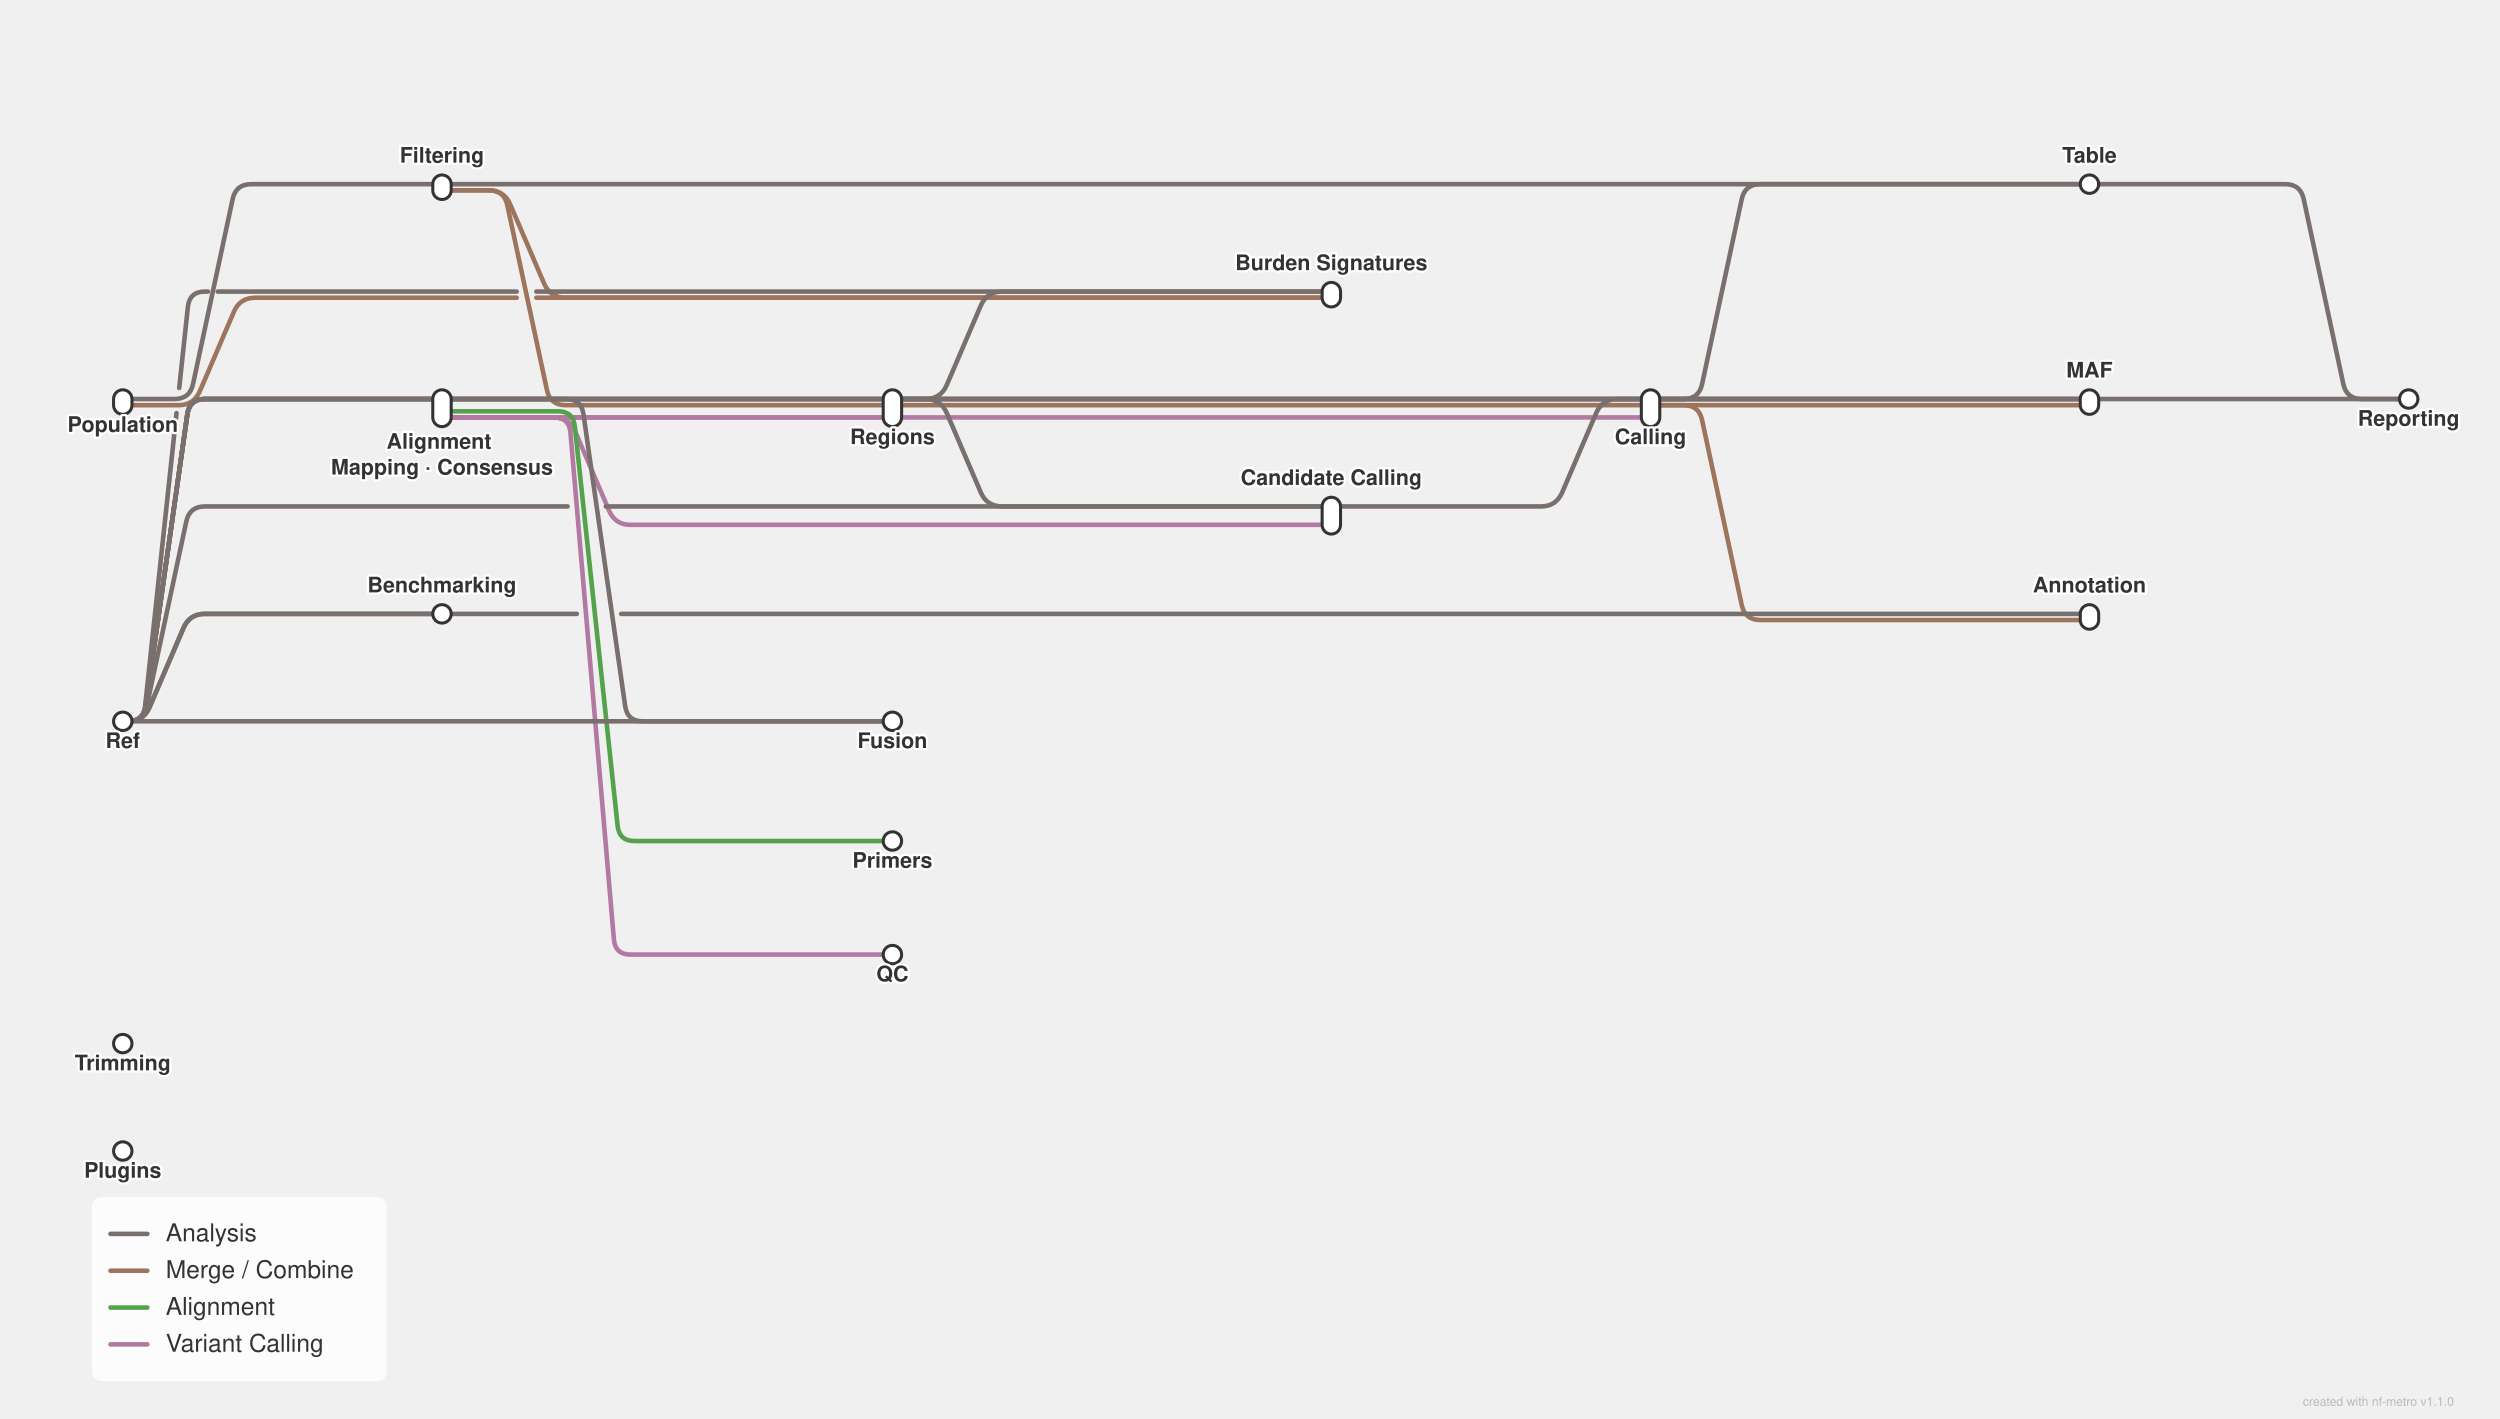
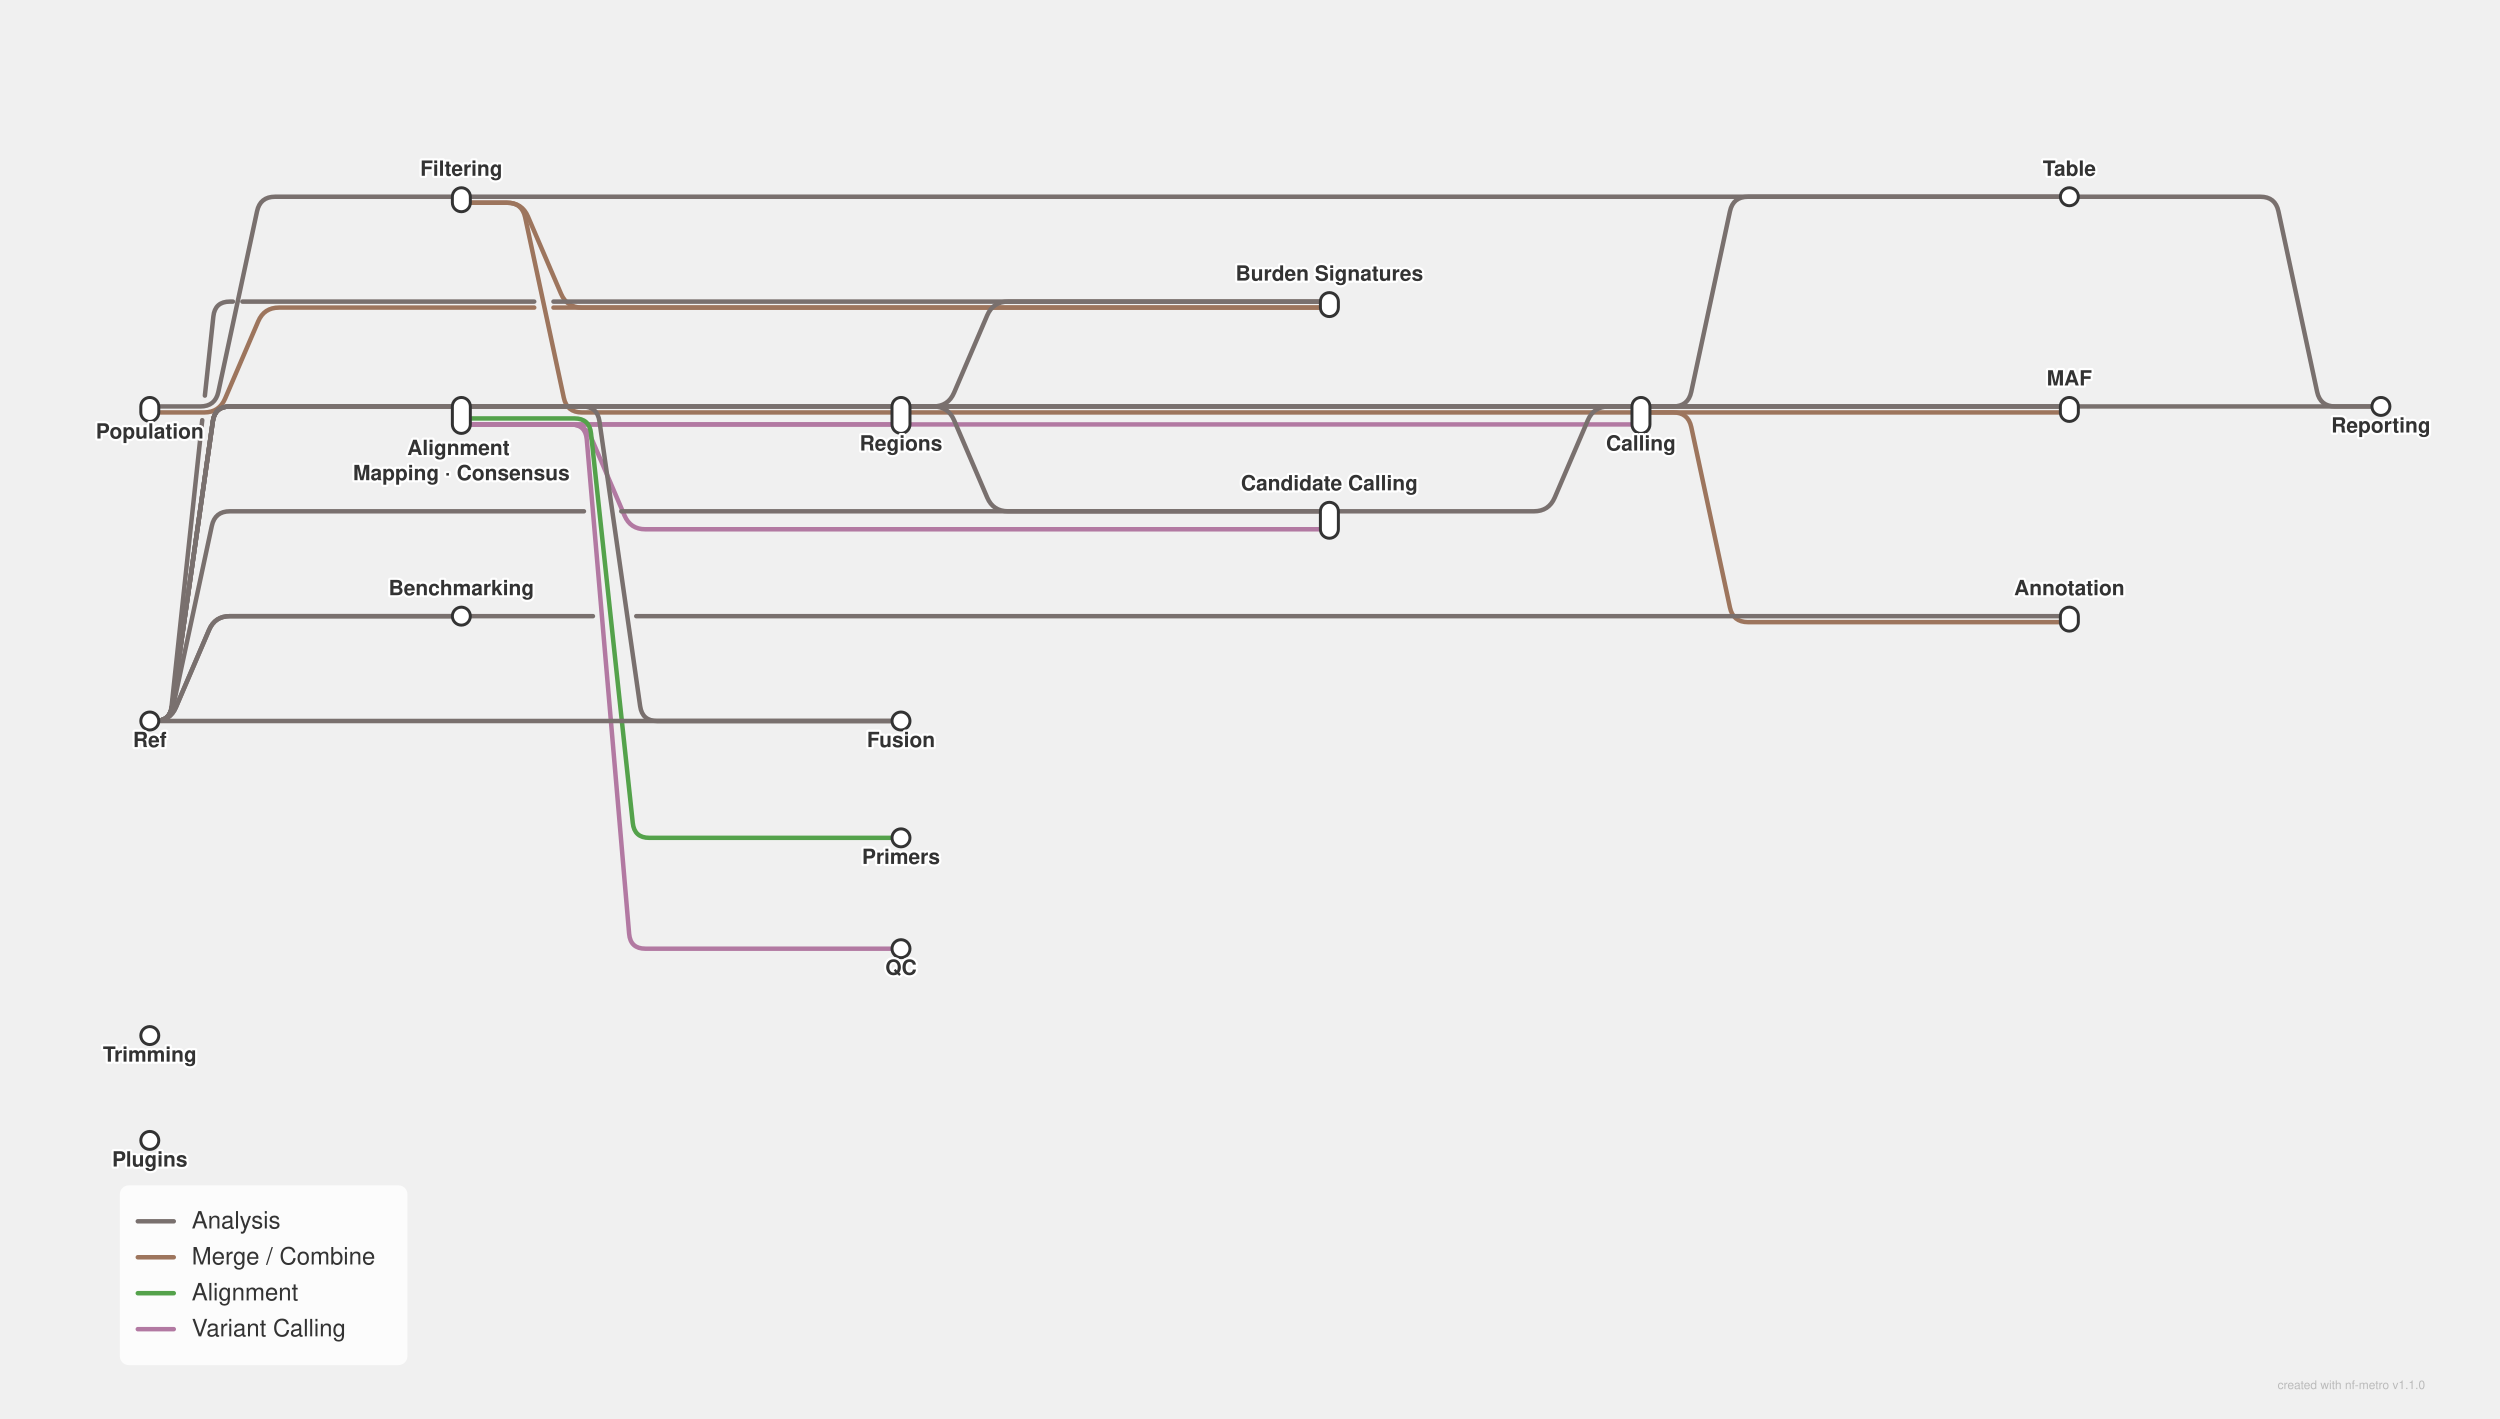
- <svg xmlns="http://www.w3.org/2000/svg" width="1629" height="924" viewBox="0 0 1629 924">
+ <svg xmlns="http://www.w3.org/2000/svg" width="1629" height="924" viewBox="-20 0 1669 924">
  <defs>
</defs>
  <style>.nf-metro-title { fill: var(--nfm-map-title-color, #111111); }
.nf-metro-station-label { fill: var(--nfm-map-label-color, #333333); }
.nf-metro-section-box { fill: var(--nfm-map-section-fill, #ededed); stroke: var(--nfm-map-section-stroke, #e6e6e6); }
.nf-metro-section-label { fill: var(--nfm-map-section-label-color, #666666); }
.nf-metro-group-label { fill: var(--nfm-map-section-label-color, #666666); }
.nf-metro-group-underline { stroke: var(--nfm-map-section-label-color, #666666); }
.nf-metro-legend-bg { fill: var(--nfm-map-legend-bg, rgba(255, 255, 255, 0.8)); }
.nf-metro-legend-text { fill: var(--nfm-map-legend-text-color, #333333); }
.nf-metro-marker-stroke { stroke: var(--nfm-map-marker-stroke, #333333); }
.nf-metro-label-halo { fill: var(--nfm-map-bg, #ffffff); stroke: var(--nfm-map-bg, #ffffff); }</style>
  <style>@media (prefers-color-scheme: dark) {
    .nf-metro-section-label { fill: #d0d0d0; }
    .nf-metro-section-num-circle { fill: #777777; }
    .nf-metro-title { fill: #ffffff; }
}
</style>
  <path d="M288.0,272.0 L1075.5,272.0" stroke="#B279A2" stroke-width="3.0" stroke-linecap="round" class="metro-line-variant" data-line-id="variant" />
  <path d="M288.0,272.0 L360.862,272.0 Q370.862,272.0,374.802,281.191 L396.923,332.809 Q400.862,342.0,410.862,342.0 L867.5,342.0" stroke="#B279A2" stroke-width="3.0" fill="none" stroke-linecap="round" stroke-linejoin="round" class="metro-line-variant" data-line-id="variant" />
  <path d="M288.0,272.0 L360.862,272.0 Q370.862,272.0,371.716,281.963 L400.008,612.037 Q400.862,622.0,410.862,622.0 L581.5,622.0" stroke="#B279A2" stroke-width="3.0" fill="none" stroke-linecap="round" stroke-linejoin="round" class="metro-line-variant" data-line-id="variant" />
  <path d="M288.0,272.0 L581.5,272.0" stroke="#B279A2" stroke-width="3.0" stroke-linecap="round" class="metro-line-variant" data-line-id="variant" />
  <path d="M288.0,268.0 L363.5,268.0 Q373.5,268.0,374.565,277.943 L402.435,538.057 Q403.5,548.0,413.5,548.0 L581.5,548.0" stroke="#54A24B" stroke-width="3.0" fill="none" stroke-linecap="round" stroke-linejoin="round" class="metro-line-align" data-line-id="align" />
  <path d="M1075.5,264.0 L1097.0,264.0 Q1107.0,264.0,1109.095,273.778 L1134.905,394.222 Q1137.0,404.0,1147.0,404.0 L1361.5,404.0" stroke="#9D755D" stroke-width="3.0" fill="none" stroke-linecap="round" stroke-linejoin="round" class="metro-line-merge" data-line-id="merge" />
  <path d="M288.0,124.0 L318.5,124.0 Q328.5,124.0,332.439,133.191 L354.561,184.809 Q358.5,194.0,368.5,194.0 L867.5,194.0" stroke="#9D755D" stroke-width="3.0" fill="none" stroke-linecap="round" stroke-linejoin="round" class="metro-line-merge" data-line-id="merge" />
  <path d="M288.0,124.0 L318.5,124.0 Q328.5,124.0,330.595,133.778 L356.405,254.222 Q358.5,264.0,368.5,264.0 L1361.5,264.0" stroke="#9D755D" stroke-width="3.0" fill="none" stroke-linecap="round" stroke-linejoin="round" class="metro-line-merge" data-line-id="merge" />
  <path d="M80.0,264.0 L116.319,264.0 Q126.319,264.0,130.258,254.809 L152.38,203.191 Q156.319,194.0,166.319,194.0 L336.643,194.0 M349.5,194.0 L867.5,194.0" stroke="#9D755D" stroke-width="3.0" fill="none" stroke-linecap="round" stroke-linejoin="round" class="metro-line-merge" data-line-id="merge" />
  <path d="M1075.5,260.0 L1361.5,260.0" stroke="#79706E" stroke-width="3.0" stroke-linecap="round" class="metro-line-generic" data-line-id="generic" />
  <path d="M1075.5,260.0 L1097.0,260.0 Q1107.0,260.0,1109.095,250.222 L1134.905,129.778 Q1137.0,120.0,1147.0,120.0 L1361.5,120.0" stroke="#79706E" stroke-width="3.0" fill="none" stroke-linecap="round" stroke-linejoin="round" class="metro-line-generic" data-line-id="generic" />
  <path d="M867.5,330.0 L1004.0,330.0 Q1014.0,330.0,1017.939,320.809 L1040.061,269.191 Q1044.0,260.0,1054.0,260.0 L1075.5,260.0" stroke="#79706E" stroke-width="3.0" fill="none" stroke-linecap="round" stroke-linejoin="round" class="metro-line-generic" data-line-id="generic" />
  <path d="M288.0,120.0 L1361.5,120.0" stroke="#79706E" stroke-width="3.0" stroke-linecap="round" class="metro-line-generic" data-line-id="generic" />
  <path d="M288.0,260.0 L368.775,260.0 Q378.775,260.0,380.189,269.899 L407.361,460.101 Q408.775,470.0,418.775,470.0 L581.5,470.0" stroke="#79706E" stroke-width="3.0" fill="none" stroke-linecap="round" stroke-linejoin="round" class="metro-line-generic" data-line-id="generic" />
  <path d="M80.0,260.0 L113.681,260.0 Q123.681,260.0,125.776,250.222 L151.586,129.778 Q153.681,120.0,163.681,120.0 L288.0,120.0" stroke="#79706E" stroke-width="3.0" fill="none" stroke-linecap="round" stroke-linejoin="round" class="metro-line-generic" data-line-id="generic" />
  <path d="M80.0,470.0 L83.5,470.0 Q93.5,470.0,97.439,460.809 L119.561,409.191 Q123.5,400.0,133.5,400.0 L375.834,400.0 M404.775,400.0 L1361.5,400.0" stroke="#79706E" stroke-width="3.0" fill="none" stroke-linecap="round" stroke-linejoin="round" class="metro-line-generic" data-line-id="generic" />
  <path d="M80.0,470.0 L83.5,470.0 Q93.5,470.0,97.439,460.809 L119.561,409.191 Q123.5,400.0,133.5,400.0 L288.0,400.0" stroke="#79706E" stroke-width="3.0" fill="none" stroke-linecap="round" stroke-linejoin="round" class="metro-line-generic" data-line-id="generic" />
  <path d="M80.0,470.0 L83.5,470.0 Q93.5,470.0,94.565,460.057 L115.016,269.187 M116.776,252.76 L122.435,199.943 Q123.5,190.0,133.5,190.0 L135.5,190.0 M141.862,190.0 L336.643,190.0 M349.5,190.0 L867.5,190.0" stroke="#79706E" stroke-width="3.0" fill="none" stroke-linecap="round" stroke-linejoin="round" class="metro-line-generic" data-line-id="generic" />
  <path d="M80.0,470.0 L83.5,470.0 Q93.5,470.0,94.914,460.101 L122.086,269.899 Q123.5,260.0,133.5,260.0 L1075.5,260.0" stroke="#79706E" stroke-width="3.0" fill="none" stroke-linecap="round" stroke-linejoin="round" class="metro-line-generic" data-line-id="generic" />
  <path d="M80.0,470.0 L83.5,470.0 Q93.5,470.0,95.595,460.222 L121.405,339.778 Q123.5,330.0,133.5,330.0 L369.834,330.0 M394.775,330.0 L867.5,330.0" stroke="#79706E" stroke-width="3.0" fill="none" stroke-linecap="round" stroke-linejoin="round" class="metro-line-generic" data-line-id="generic" />
  <path d="M80.0,470.0 L581.5,470.0" stroke="#79706E" stroke-width="3.0" stroke-linecap="round" class="metro-line-generic" data-line-id="generic" />
  <path d="M80.0,470.0 L83.5,470.0 Q93.5,470.0,94.914,460.101 L122.086,269.899 Q123.5,260.0,133.5,260.0 L1361.5,260.0" stroke="#79706E" stroke-width="3.0" fill="none" stroke-linecap="round" stroke-linejoin="round" class="metro-line-generic" data-line-id="generic" />
  <path d="M80.0,470.0 L83.5,470.0 Q93.5,470.0,94.914,460.101 L122.086,269.899 Q123.5,260.0,133.5,260.0 L288.0,260.0" stroke="#79706E" stroke-width="3.0" fill="none" stroke-linecap="round" stroke-linejoin="round" class="metro-line-generic" data-line-id="generic" />
  <path d="M80.0,470.0 L83.5,470.0 Q93.5,470.0,94.914,460.101 L122.086,269.899 Q123.5,260.0,133.5,260.0 L581.5,260.0" stroke="#79706E" stroke-width="3.0" fill="none" stroke-linecap="round" stroke-linejoin="round" class="metro-line-generic" data-line-id="generic" />
  <path d="M581.5,260.0 L603.0,260.0 Q613.0,260.0,616.939,250.809 L639.061,199.191 Q643.0,190.0,653.0,190.0 L867.5,190.0" stroke="#79706E" stroke-width="3.0" fill="none" stroke-linecap="round" stroke-linejoin="round" class="metro-line-generic" data-line-id="generic" />
  <path d="M581.5,260.0 L603.0,260.0 Q613.0,260.0,616.939,269.191 L639.061,320.809 Q643.0,330.0,653.0,330.0 L867.5,330.0" stroke="#79706E" stroke-width="3.0" fill="none" stroke-linecap="round" stroke-linejoin="round" class="metro-line-generic" data-line-id="generic" />
  <path d="M581.5,260.0 L1569.5,260.0" stroke="#79706E" stroke-width="3.0" stroke-linecap="round" class="metro-line-generic" data-line-id="generic" />
  <path d="M1361.5,120.0 L1489.0,120.0 Q1499.0,120.0,1501.095,129.778 L1526.905,250.222 Q1529.0,260.0,1539.0,260.0 L1569.5,260.0" stroke="#79706E" stroke-width="3.0" fill="none" stroke-linecap="round" stroke-linejoin="round" class="metro-line-generic" data-line-id="generic" />
  <g class="nf-metro-station-group" data-node-id="g_ref_generic" data-node-cx="80.0" data-node-cy="470.0" data-node-r="6.0" data-node-groups="generic" data-node-w="12.0" data-node-h="12.0" data-node-rx="6.0">
    <rect x="74.0" y="464.0" width="12.0" height="12.0" rx="6.0" ry="6.0" fill="#ffffff" stroke="#333333" stroke-width="2.0" class="nf-metro-station" data-station-id="g_ref_generic" data-station-lines="generic" data-station-label="Ref" />
  </g>
  <g class="nf-metro-station-group" data-node-id="g_mapping_mapping_bwa_consensus_generic" data-node-cx="288.0" data-node-cy="266.0" data-node-r="6.0" data-node-groups="align,generic,variant" data-node-w="12.0" data-node-h="24.0" data-node-rx="6.0">
    <rect x="282.0" y="254.0" width="12.0" height="24.0" rx="6.0" ry="6.0" fill="#ffffff" stroke="#333333" stroke-width="2.0" class="nf-metro-station" data-station-id="g_mapping_mapping_bwa_consensus_generic" data-station-lines="align,generic,variant" data-station-label="Alignment Mapping · Consensus" />
  </g>
  <g class="nf-metro-station-group" data-node-id="g_qc_qc" data-node-cx="581.5" data-node-cy="622.0" data-node-r="6.0" data-node-groups="variant" data-node-w="12.0" data-node-h="12.0" data-node-rx="6.0">
    <rect x="575.5" y="616.0" width="12.0" height="12.0" rx="6.0" ry="6.0" fill="#ffffff" stroke="#333333" stroke-width="2.0" class="nf-metro-station" data-station-id="g_qc_qc" data-station-lines="variant" data-station-label="QC" />
  </g>
  <g class="nf-metro-station-group" data-node-id="g_regions_generic" data-node-cx="581.5" data-node-cy="266.0" data-node-r="6.0" data-node-groups="generic,variant" data-node-w="12.0" data-node-h="24.0" data-node-rx="6.0">
    <rect x="575.5" y="254.0" width="12.0" height="24.0" rx="6.0" ry="6.0" fill="#ffffff" stroke="#333333" stroke-width="2.0" class="nf-metro-station" data-station-id="g_regions_generic" data-station-lines="generic,variant" data-station-label="Regions" />
  </g>
  <g class="nf-metro-station-group" data-node-id="g_candidate_calling_variant" data-node-cx="867.5" data-node-cy="336.0" data-node-r="6.0" data-node-groups="generic,variant" data-node-w="12.0" data-node-h="24.0" data-node-rx="6.0">
    <rect x="861.5" y="324.0" width="12.0" height="24.0" rx="6.0" ry="6.0" fill="#ffffff" stroke="#333333" stroke-width="2.0" class="nf-metro-station" data-station-id="g_candidate_calling_variant" data-station-lines="generic,variant" data-station-label="Candidate Calling" />
  </g>
  <g class="nf-metro-station-group" data-node-id="g_calling_generic" data-node-cx="1075.5" data-node-cy="266.0" data-node-r="6.0" data-node-groups="generic,merge,variant" data-node-w="12.0" data-node-h="24.0" data-node-rx="6.0">
    <rect x="1069.5" y="254.0" width="12.0" height="24.0" rx="6.0" ry="6.0" fill="#ffffff" stroke="#333333" stroke-width="2.0" class="nf-metro-station" data-station-id="g_calling_generic" data-station-lines="generic,merge,variant" data-station-label="Calling" />
  </g>
  <g class="nf-metro-station-group" data-node-id="g_annotation_annotate" data-node-cx="1361.5" data-node-cy="402.0" data-node-r="6.0" data-node-groups="generic,merge" data-node-w="12.0" data-node-h="16.0" data-node-rx="6.0">
    <rect x="1355.5" y="394.0" width="12.0" height="16.0" rx="6.0" ry="6.0" fill="#ffffff" stroke="#333333" stroke-width="2.0" class="nf-metro-station" data-station-id="g_annotation_annotate" data-station-lines="generic,merge" data-station-label="Annotation" />
  </g>
  <g class="nf-metro-station-group" data-node-id="g_trimming_generic" data-node-cx="80.0" data-node-cy="680.0" data-node-r="6.0" data-node-groups="" data-node-w="12.0" data-node-h="12.0" data-node-rx="6.0">
    <rect x="74.0" y="674.0" width="12.0" height="12.0" rx="6.0" ry="6.0" fill="#ffffff" stroke="#333333" stroke-width="2.0" class="nf-metro-station" data-station-id="g_trimming_generic" data-station-lines="" data-station-label="Trimming" />
  </g>
  <g class="nf-metro-station-group" data-node-id="g_primers_align" data-node-cx="581.5" data-node-cy="548.0" data-node-r="6.0" data-node-groups="align" data-node-w="12.0" data-node-h="12.0" data-node-rx="6.0">
    <rect x="575.5" y="542.0" width="12.0" height="12.0" rx="6.0" ry="6.0" fill="#ffffff" stroke="#333333" stroke-width="2.0" class="nf-metro-station" data-station-id="g_primers_align" data-station-lines="align" data-station-label="Primers" />
  </g>
  <g class="nf-metro-station-group" data-node-id="g_population_generic" data-node-cx="80.0" data-node-cy="262.0" data-node-r="6.0" data-node-groups="generic,merge" data-node-w="12.0" data-node-h="16.0" data-node-rx="6.0">
    <rect x="74.0" y="254.0" width="12.0" height="16.0" rx="6.0" ry="6.0" fill="#ffffff" stroke="#333333" stroke-width="2.0" class="nf-metro-station" data-station-id="g_population_generic" data-station-lines="generic,merge" data-station-label="Population" />
  </g>
  <g class="nf-metro-station-group" data-node-id="g_filtering_generic" data-node-cx="288.0" data-node-cy="122.0" data-node-r="6.0" data-node-groups="generic,merge" data-node-w="12.0" data-node-h="16.0" data-node-rx="6.0">
    <rect x="282.0" y="114.0" width="12.0" height="16.0" rx="6.0" ry="6.0" fill="#ffffff" stroke="#333333" stroke-width="2.0" class="nf-metro-station" data-station-id="g_filtering_generic" data-station-lines="generic,merge" data-station-label="Filtering" />
  </g>
  <g class="nf-metro-station-group" data-node-id="g_table_generic" data-node-cx="1361.5" data-node-cy="120.0" data-node-r="6.0" data-node-groups="generic" data-node-w="12.0" data-node-h="12.0" data-node-rx="6.0">
    <rect x="1355.5" y="114.0" width="12.0" height="12.0" rx="6.0" ry="6.0" fill="#ffffff" stroke="#333333" stroke-width="2.0" class="nf-metro-station" data-station-id="g_table_generic" data-station-lines="generic" data-station-label="Table" />
  </g>
  <g class="nf-metro-station-group" data-node-id="g_report_report" data-node-cx="1569.5" data-node-cy="260.0" data-node-r="6.0" data-node-groups="generic" data-node-w="12.0" data-node-h="12.0" data-node-rx="6.0">
    <rect x="1563.5" y="254.0" width="12.0" height="12.0" rx="6.0" ry="6.0" fill="#ffffff" stroke="#333333" stroke-width="2.0" class="nf-metro-station" data-station-id="g_report_report" data-station-lines="generic" data-station-label="Reporting" />
  </g>
  <g class="nf-metro-station-group" data-node-id="g_maf_generic" data-node-cx="1361.5" data-node-cy="262.0" data-node-r="6.0" data-node-groups="generic,merge" data-node-w="12.0" data-node-h="16.0" data-node-rx="6.0">
    <rect x="1355.5" y="254.0" width="12.0" height="16.0" rx="6.0" ry="6.0" fill="#ffffff" stroke="#333333" stroke-width="2.0" class="nf-metro-station" data-station-id="g_maf_generic" data-station-lines="generic,merge" data-station-label="MAF" />
  </g>
  <g class="nf-metro-station-group" data-node-id="g_plugins_generic" data-node-cx="80.0" data-node-cy="750.0" data-node-r="6.0" data-node-groups="" data-node-w="12.0" data-node-h="12.0" data-node-rx="6.0">
    <rect x="74.0" y="744.0" width="12.0" height="12.0" rx="6.0" ry="6.0" fill="#ffffff" stroke="#333333" stroke-width="2.0" class="nf-metro-station" data-station-id="g_plugins_generic" data-station-lines="" data-station-label="Plugins" />
  </g>
  <g class="nf-metro-station-group" data-node-id="g_benchmarking_generic" data-node-cx="288.0" data-node-cy="400.0" data-node-r="6.0" data-node-groups="generic" data-node-w="12.0" data-node-h="12.0" data-node-rx="6.0">
    <rect x="282.0" y="394.0" width="12.0" height="12.0" rx="6.0" ry="6.0" fill="#ffffff" stroke="#333333" stroke-width="2.0" class="nf-metro-station" data-station-id="g_benchmarking_generic" data-station-lines="generic" data-station-label="Benchmarking" />
  </g>
  <g class="nf-metro-station-group" data-node-id="g_burden_signatures_generic" data-node-cx="867.5" data-node-cy="192.0" data-node-r="6.0" data-node-groups="generic,merge" data-node-w="12.0" data-node-h="16.0" data-node-rx="6.0">
    <rect x="861.5" y="184.0" width="12.0" height="16.0" rx="6.0" ry="6.0" fill="#ffffff" stroke="#333333" stroke-width="2.0" class="nf-metro-station" data-station-id="g_burden_signatures_generic" data-station-lines="generic,merge" data-station-label="Burden Signatures" />
  </g>
  <g class="nf-metro-station-group" data-node-id="g_fusion_align" data-node-cx="581.5" data-node-cy="470.0" data-node-r="6.0" data-node-groups="generic" data-node-w="12.0" data-node-h="12.0" data-node-rx="6.0">
    <rect x="575.5" y="464.0" width="12.0" height="12.0" rx="6.0" ry="6.0" fill="#ffffff" stroke="#333333" stroke-width="2.0" class="nf-metro-station" data-station-id="g_fusion_align" data-station-lines="generic" data-station-label="Fusion" />
  </g>
  <text x="80.0" y="275.0" font-size="14.0" fill="#ffffff" stroke="#ffffff" stroke-width="3.0" stroke-linejoin="round" font-family="'Helvetica Neue', Helvetica, Arial, sans-serif" font-weight="bold" aria-hidden="true" class="nf-metro-label-halo" text-anchor="middle" dominant-baseline="hanging">Population</text>
  <text x="80.0" y="275.0" font-size="14.0" fill="#333333" font-family="'Helvetica Neue', Helvetica, Arial, sans-serif" font-weight="bold" text-anchor="middle" dominant-baseline="hanging" data-station-id="g_population_generic" class="nf-metro-station-label">Population</text>
  <text x="80.0" y="481.0" font-size="14.0" fill="#ffffff" stroke="#ffffff" stroke-width="3.0" stroke-linejoin="round" font-family="'Helvetica Neue', Helvetica, Arial, sans-serif" font-weight="bold" aria-hidden="true" class="nf-metro-label-halo" text-anchor="middle" dominant-baseline="hanging">Ref</text>
  <text x="80.0" y="481.0" font-size="14.0" fill="#333333" font-family="'Helvetica Neue', Helvetica, Arial, sans-serif" font-weight="bold" text-anchor="middle" dominant-baseline="hanging" data-station-id="g_ref_generic" class="nf-metro-station-label">Ref</text>
  <text x="80.0" y="691.0" font-size="14.0" fill="#ffffff" stroke="#ffffff" stroke-width="3.0" stroke-linejoin="round" font-family="'Helvetica Neue', Helvetica, Arial, sans-serif" font-weight="bold" aria-hidden="true" class="nf-metro-label-halo" text-anchor="middle" dominant-baseline="hanging">Trimming</text>
  <text x="80.0" y="691.0" font-size="14.0" fill="#333333" font-family="'Helvetica Neue', Helvetica, Arial, sans-serif" font-weight="bold" text-anchor="middle" dominant-baseline="hanging" data-station-id="g_trimming_generic" class="nf-metro-station-label">Trimming</text>
  <text x="80.0" y="761.0" font-size="14.0" fill="#ffffff" stroke="#ffffff" stroke-width="3.0" stroke-linejoin="round" font-family="'Helvetica Neue', Helvetica, Arial, sans-serif" font-weight="bold" aria-hidden="true" class="nf-metro-label-halo" text-anchor="middle" dominant-baseline="hanging">Plugins</text>
  <text x="80.0" y="761.0" font-size="14.0" fill="#333333" font-family="'Helvetica Neue', Helvetica, Arial, sans-serif" font-weight="bold" text-anchor="middle" dominant-baseline="hanging" data-station-id="g_plugins_generic" class="nf-metro-station-label">Plugins</text>
  <text x="288.0" y="106.0" font-size="14.0" fill="#ffffff" stroke="#ffffff" stroke-width="3.0" stroke-linejoin="round" font-family="'Helvetica Neue', Helvetica, Arial, sans-serif" font-weight="bold" aria-hidden="true" class="nf-metro-label-halo" text-anchor="middle" dominant-baseline="auto">Filtering</text>
  <text x="288.0" y="106.0" font-size="14.0" fill="#333333" font-family="'Helvetica Neue', Helvetica, Arial, sans-serif" font-weight="bold" text-anchor="middle" dominant-baseline="auto" data-station-id="g_filtering_generic" class="nf-metro-station-label">Filtering</text>
  <text x="288.0" y="286.0" font-size="14.0" fill="#ffffff" stroke="#ffffff" stroke-width="3.0" stroke-linejoin="round" font-family="'Helvetica Neue', Helvetica, Arial, sans-serif" font-weight="bold" aria-hidden="true" class="nf-metro-label-halo" text-anchor="middle" dominant-baseline="hanging">
    <tspan x="288.0" dy="0em">Alignment</tspan>
    <tspan x="288.0" dy="1.2em">Mapping · Consensus</tspan>
  </text>
  <text x="288.0" y="286.0" font-size="14.0" fill="#333333" font-family="'Helvetica Neue', Helvetica, Arial, sans-serif" font-weight="bold" text-anchor="middle" dominant-baseline="hanging" data-station-id="g_mapping_mapping_bwa_consensus_generic" class="nf-metro-station-label">
    <tspan x="288.0" dy="0em">Alignment</tspan>
    <tspan x="288.0" dy="1.2em">Mapping · Consensus</tspan>
  </text>
  <text x="288.0" y="386.0" font-size="14.0" fill="#ffffff" stroke="#ffffff" stroke-width="3.0" stroke-linejoin="round" font-family="'Helvetica Neue', Helvetica, Arial, sans-serif" font-weight="bold" aria-hidden="true" class="nf-metro-label-halo" text-anchor="middle" dominant-baseline="auto">Benchmarking</text>
  <text x="288.0" y="386.0" font-size="14.0" fill="#333333" font-family="'Helvetica Neue', Helvetica, Arial, sans-serif" font-weight="bold" text-anchor="middle" dominant-baseline="auto" data-station-id="g_benchmarking_generic" class="nf-metro-station-label">Benchmarking</text>
  <text x="581.5" y="283.0" font-size="14.0" fill="#ffffff" stroke="#ffffff" stroke-width="3.0" stroke-linejoin="round" font-family="'Helvetica Neue', Helvetica, Arial, sans-serif" font-weight="bold" aria-hidden="true" class="nf-metro-label-halo" text-anchor="middle" dominant-baseline="hanging">Regions</text>
  <text x="581.5" y="283.0" font-size="14.0" fill="#333333" font-family="'Helvetica Neue', Helvetica, Arial, sans-serif" font-weight="bold" text-anchor="middle" dominant-baseline="hanging" data-station-id="g_regions_generic" class="nf-metro-station-label">Regions</text>
  <text x="581.5" y="481.0" font-size="14.0" fill="#ffffff" stroke="#ffffff" stroke-width="3.0" stroke-linejoin="round" font-family="'Helvetica Neue', Helvetica, Arial, sans-serif" font-weight="bold" aria-hidden="true" class="nf-metro-label-halo" text-anchor="middle" dominant-baseline="hanging">Fusion</text>
  <text x="581.5" y="481.0" font-size="14.0" fill="#333333" font-family="'Helvetica Neue', Helvetica, Arial, sans-serif" font-weight="bold" text-anchor="middle" dominant-baseline="hanging" data-station-id="g_fusion_align" class="nf-metro-station-label">Fusion</text>
  <text x="581.5" y="559.0" font-size="14.0" fill="#ffffff" stroke="#ffffff" stroke-width="3.0" stroke-linejoin="round" font-family="'Helvetica Neue', Helvetica, Arial, sans-serif" font-weight="bold" aria-hidden="true" class="nf-metro-label-halo" text-anchor="middle" dominant-baseline="hanging">Primers</text>
  <text x="581.5" y="559.0" font-size="14.0" fill="#333333" font-family="'Helvetica Neue', Helvetica, Arial, sans-serif" font-weight="bold" text-anchor="middle" dominant-baseline="hanging" data-station-id="g_primers_align" class="nf-metro-station-label">Primers</text>
  <text x="581.5" y="633.0" font-size="14.0" fill="#ffffff" stroke="#ffffff" stroke-width="3.0" stroke-linejoin="round" font-family="'Helvetica Neue', Helvetica, Arial, sans-serif" font-weight="bold" aria-hidden="true" class="nf-metro-label-halo" text-anchor="middle" dominant-baseline="hanging">QC</text>
  <text x="581.5" y="633.0" font-size="14.0" fill="#333333" font-family="'Helvetica Neue', Helvetica, Arial, sans-serif" font-weight="bold" text-anchor="middle" dominant-baseline="hanging" data-station-id="g_qc_qc" class="nf-metro-station-label">QC</text>
  <text x="867.5" y="176.0" font-size="14.0" fill="#ffffff" stroke="#ffffff" stroke-width="3.0" stroke-linejoin="round" font-family="'Helvetica Neue', Helvetica, Arial, sans-serif" font-weight="bold" aria-hidden="true" class="nf-metro-label-halo" text-anchor="middle" dominant-baseline="auto">Burden Signatures</text>
  <text x="867.5" y="176.0" font-size="14.0" fill="#333333" font-family="'Helvetica Neue', Helvetica, Arial, sans-serif" font-weight="bold" text-anchor="middle" dominant-baseline="auto" data-station-id="g_burden_signatures_generic" class="nf-metro-station-label">Burden Signatures</text>
  <text x="867.5" y="316.0" font-size="14.0" fill="#ffffff" stroke="#ffffff" stroke-width="3.0" stroke-linejoin="round" font-family="'Helvetica Neue', Helvetica, Arial, sans-serif" font-weight="bold" aria-hidden="true" class="nf-metro-label-halo" text-anchor="middle" dominant-baseline="auto">Candidate Calling</text>
  <text x="867.5" y="316.0" font-size="14.0" fill="#333333" font-family="'Helvetica Neue', Helvetica, Arial, sans-serif" font-weight="bold" text-anchor="middle" dominant-baseline="auto" data-station-id="g_candidate_calling_variant" class="nf-metro-station-label">Candidate Calling</text>
  <text x="1075.5" y="283.0" font-size="14.0" fill="#ffffff" stroke="#ffffff" stroke-width="3.0" stroke-linejoin="round" font-family="'Helvetica Neue', Helvetica, Arial, sans-serif" font-weight="bold" aria-hidden="true" class="nf-metro-label-halo" text-anchor="middle" dominant-baseline="hanging">Calling</text>
  <text x="1075.5" y="283.0" font-size="14.0" fill="#333333" font-family="'Helvetica Neue', Helvetica, Arial, sans-serif" font-weight="bold" text-anchor="middle" dominant-baseline="hanging" data-station-id="g_calling_generic" class="nf-metro-station-label">Calling</text>
  <text x="1361.5" y="106.0" font-size="14.0" fill="#ffffff" stroke="#ffffff" stroke-width="3.0" stroke-linejoin="round" font-family="'Helvetica Neue', Helvetica, Arial, sans-serif" font-weight="bold" aria-hidden="true" class="nf-metro-label-halo" text-anchor="middle" dominant-baseline="auto">Table</text>
  <text x="1361.5" y="106.0" font-size="14.0" fill="#333333" font-family="'Helvetica Neue', Helvetica, Arial, sans-serif" font-weight="bold" text-anchor="middle" dominant-baseline="auto" data-station-id="g_table_generic" class="nf-metro-station-label">Table</text>
  <text x="1361.5" y="246.0" font-size="14.0" fill="#ffffff" stroke="#ffffff" stroke-width="3.0" stroke-linejoin="round" font-family="'Helvetica Neue', Helvetica, Arial, sans-serif" font-weight="bold" aria-hidden="true" class="nf-metro-label-halo" text-anchor="middle" dominant-baseline="auto">MAF</text>
  <text x="1361.5" y="246.0" font-size="14.0" fill="#333333" font-family="'Helvetica Neue', Helvetica, Arial, sans-serif" font-weight="bold" text-anchor="middle" dominant-baseline="auto" data-station-id="g_maf_generic" class="nf-metro-station-label">MAF</text>
  <text x="1361.5" y="386.0" font-size="14.0" fill="#ffffff" stroke="#ffffff" stroke-width="3.0" stroke-linejoin="round" font-family="'Helvetica Neue', Helvetica, Arial, sans-serif" font-weight="bold" aria-hidden="true" class="nf-metro-label-halo" text-anchor="middle" dominant-baseline="auto">Annotation</text>
  <text x="1361.5" y="386.0" font-size="14.0" fill="#333333" font-family="'Helvetica Neue', Helvetica, Arial, sans-serif" font-weight="bold" text-anchor="middle" dominant-baseline="auto" data-station-id="g_annotation_annotate" class="nf-metro-station-label">Annotation</text>
  <text x="1569.5" y="271.0" font-size="14.0" fill="#ffffff" stroke="#ffffff" stroke-width="3.0" stroke-linejoin="round" font-family="'Helvetica Neue', Helvetica, Arial, sans-serif" font-weight="bold" aria-hidden="true" class="nf-metro-label-halo" text-anchor="middle" dominant-baseline="hanging">Reporting</text>
  <text x="1569.5" y="271.0" font-size="14.0" fill="#333333" font-family="'Helvetica Neue', Helvetica, Arial, sans-serif" font-weight="bold" text-anchor="middle" dominant-baseline="hanging" data-station-id="g_report_report" class="nf-metro-station-label">Reporting</text>
  <rect x="60.0" y="780.0" width="192.0" height="120.0" rx="6" ry="6" fill="rgba(255, 255, 255, 0.8)" class="nf-metro-legend-bg" />
  <path d="M72.0,804.0 L96.0,804.0" stroke="#79706E" stroke-width="3.0" stroke-linecap="round" />
  <text x="108.0" y="804.0" font-size="16.0" fill="#333333" font-family="'Helvetica Neue', Helvetica, Arial, sans-serif" dy="0.3em" class="nf-metro-legend-text">Analysis</text>
  <path d="M72.0,828.0 L96.0,828.0" stroke="#9D755D" stroke-width="3.0" stroke-linecap="round" />
  <text x="108.0" y="828.0" font-size="16.0" fill="#333333" font-family="'Helvetica Neue', Helvetica, Arial, sans-serif" dy="0.3em" class="nf-metro-legend-text">Merge / Combine</text>
  <path d="M72.0,852.0 L96.0,852.0" stroke="#54A24B" stroke-width="3.0" stroke-linecap="round" />
  <text x="108.0" y="852.0" font-size="16.0" fill="#333333" font-family="'Helvetica Neue', Helvetica, Arial, sans-serif" dy="0.3em" class="nf-metro-legend-text">Alignment</text>
  <path d="M72.0,876.0 L96.0,876.0" stroke="#B279A2" stroke-width="3.0" stroke-linecap="round" />
  <text x="108.0" y="876.0" font-size="16.0" fill="#333333" font-family="'Helvetica Neue', Helvetica, Arial, sans-serif" dy="0.3em" class="nf-metro-legend-text">Variant Calling</text>
  <text x="1599.0" y="916.0" font-size="8" fill="rgba(150, 150, 150, 0.6)" font-family="'Helvetica Neue', Helvetica, Arial, sans-serif" text-anchor="end">created with nf-metro v1.1.0</text>
</svg>
